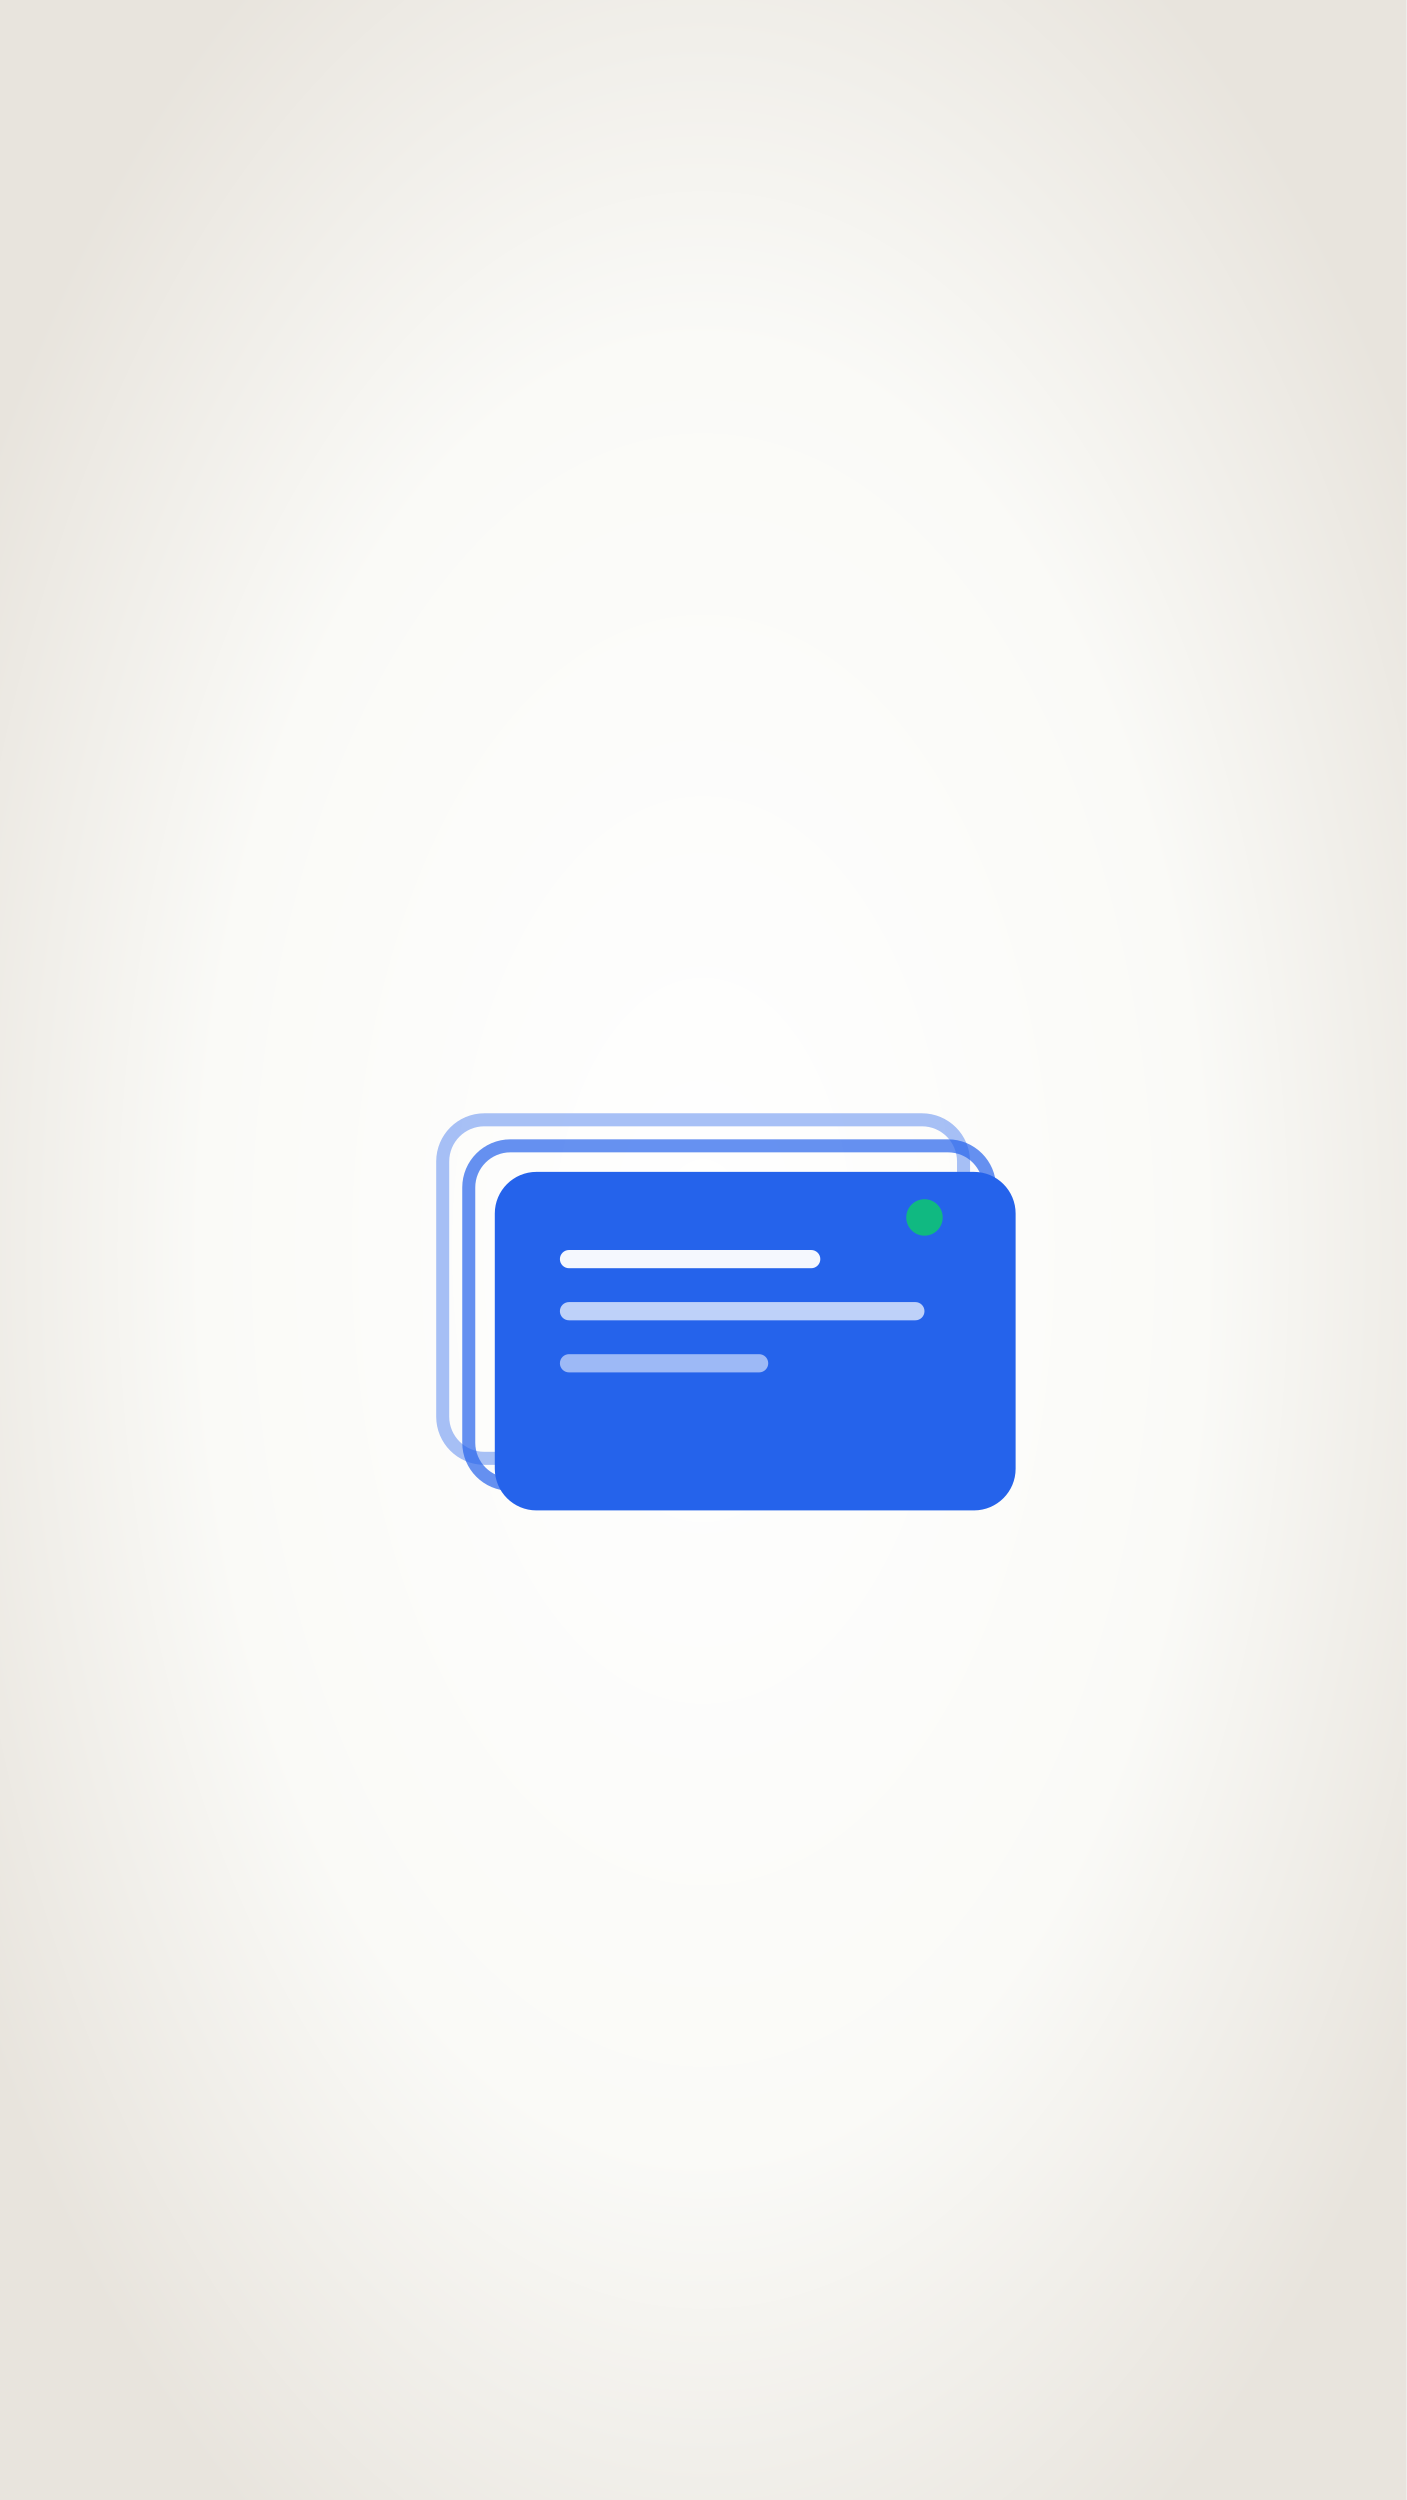
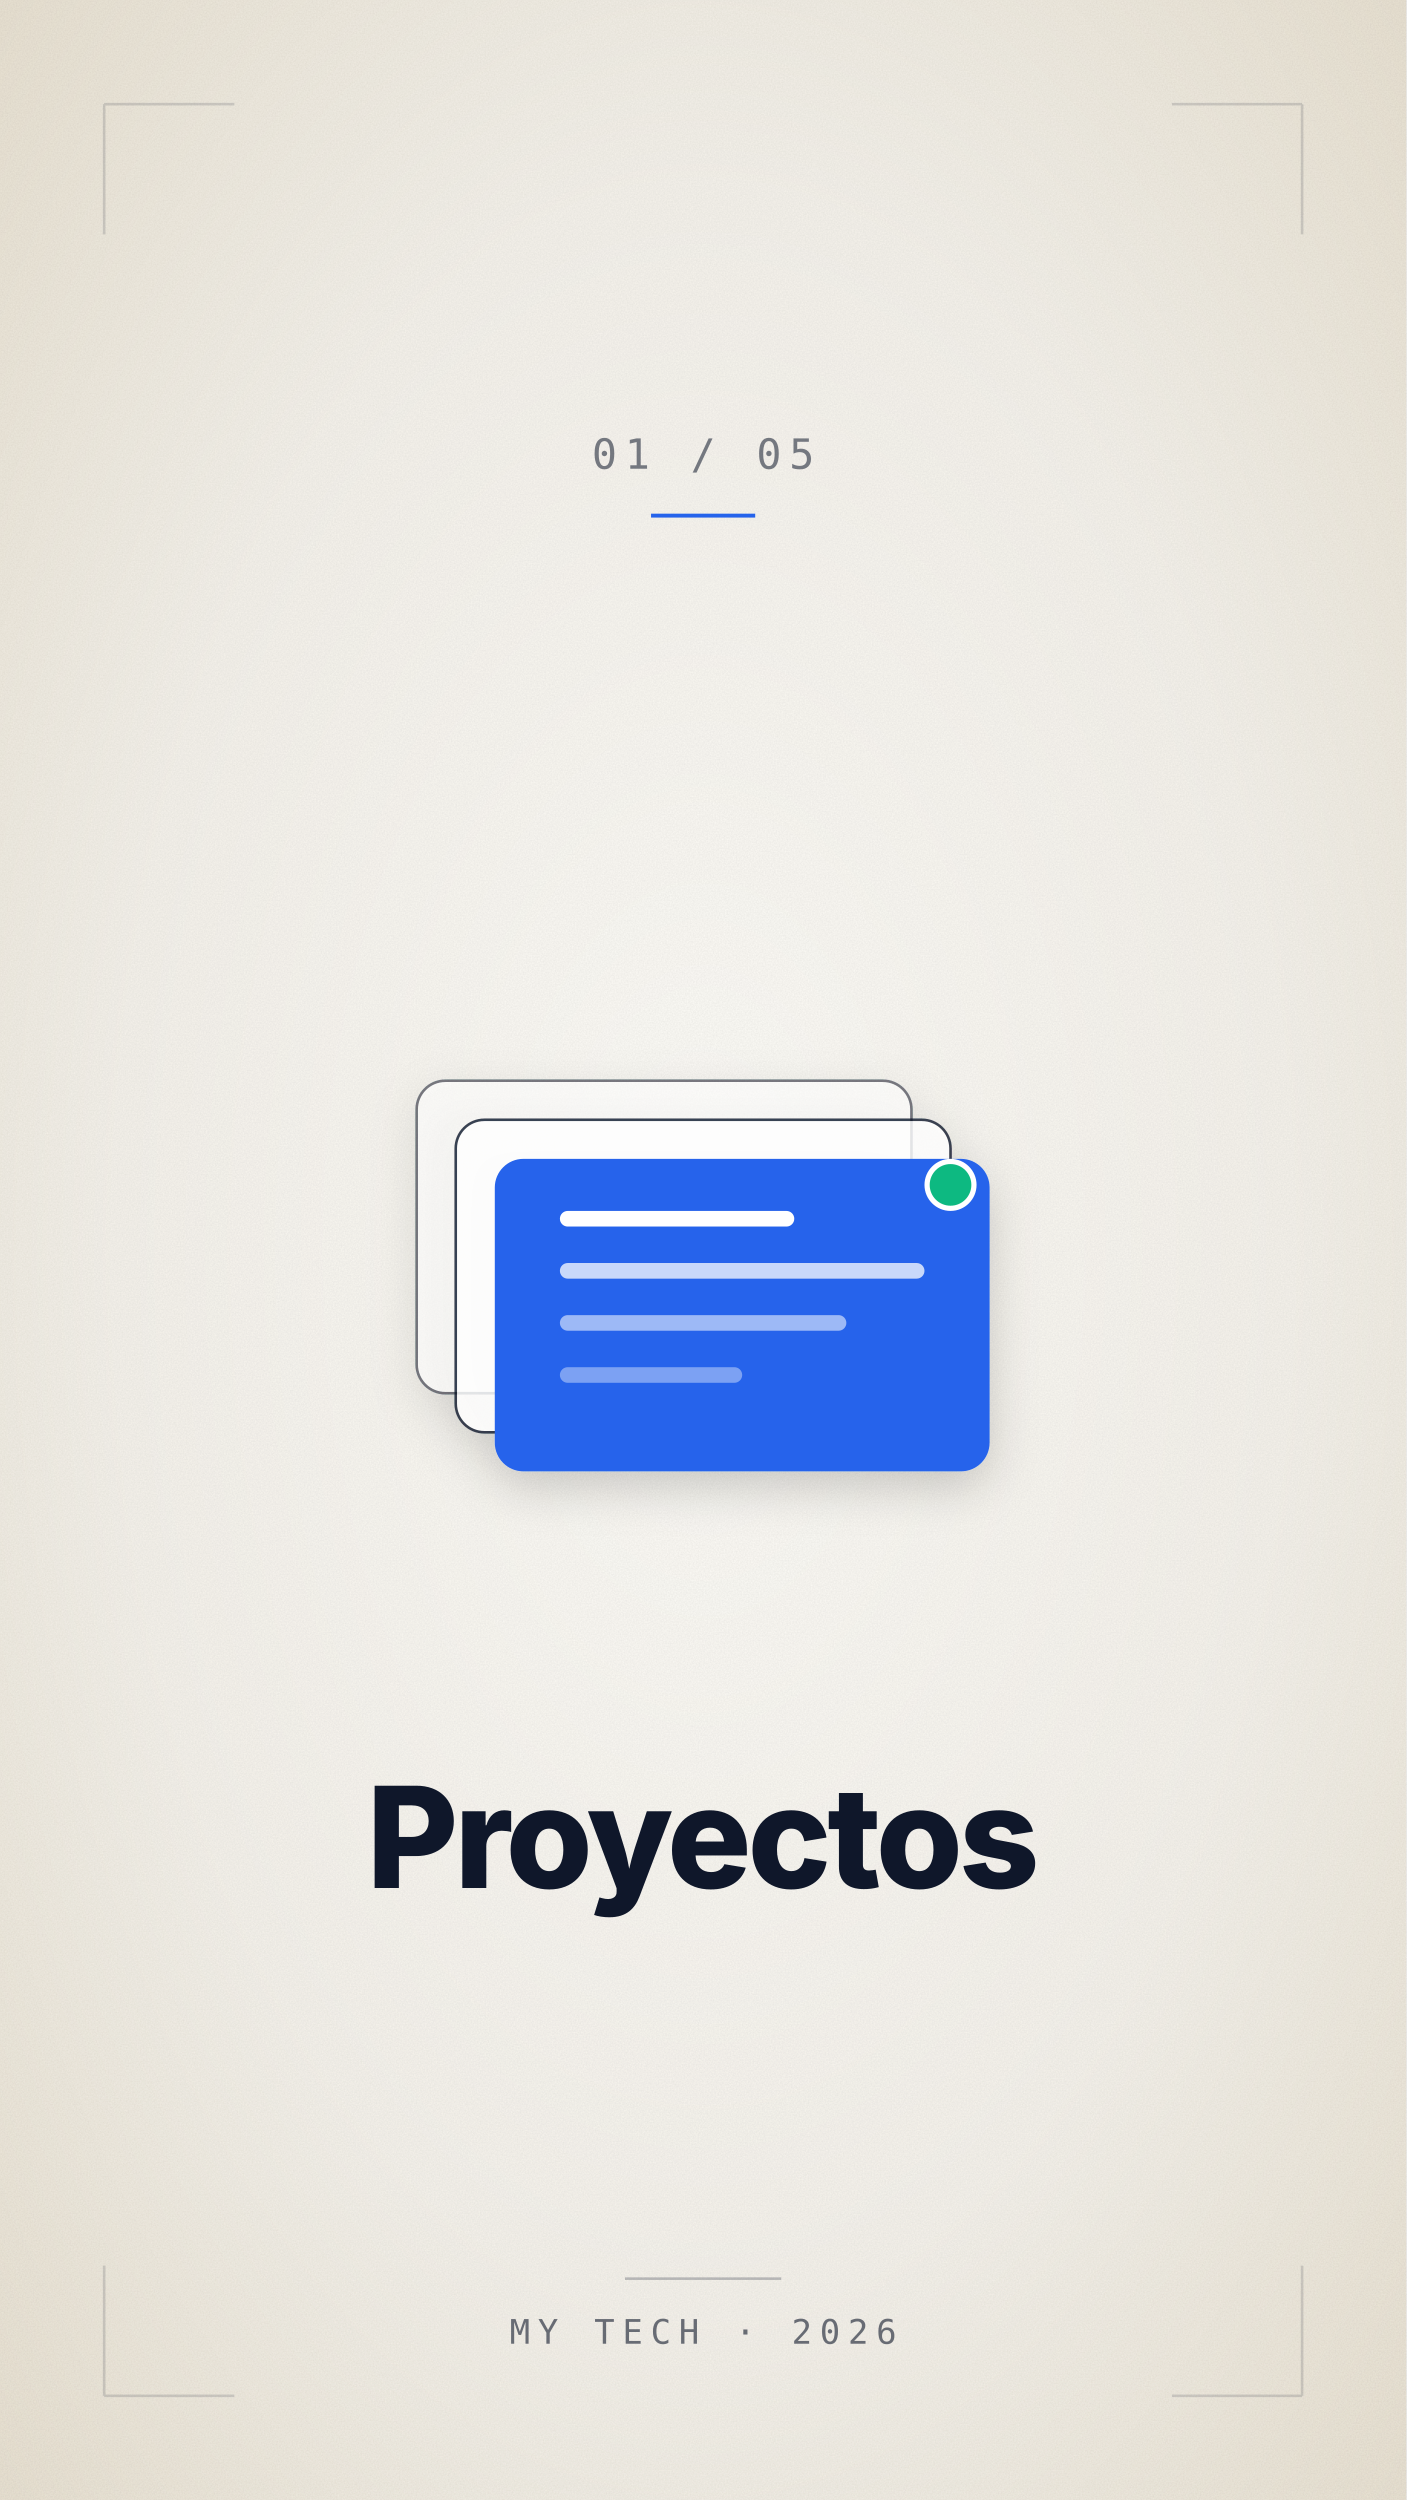
<svg xmlns="http://www.w3.org/2000/svg" viewBox="0 0 1080 1920" width="1080" height="1920">
  <defs>
-     <radialGradient id="bgP" cx="50%" cy="50%" r="60%">
-       <stop offset="0%" stop-color="#FFFFFF" />
-       <stop offset="60%" stop-color="#FAFAF7" />
-       <stop offset="100%" stop-color="#E8E4DD" />
+     <radialGradient id="bgProy" cx="50%" cy="50%" r="70%">
+       <stop offset="0%" stop-color="#FDFCF8" />
+       <stop offset="60%" stop-color="#F5F2EB" />
+       <stop offset="100%" stop-color="#E8E1D2" />
    </radialGradient>
+     <filter id="grain" x="0" y="0" width="100%" height="100%">
+       <feTurbulence type="fractalNoise" baseFrequency="0.85" numOctaves="2" seed="1" stitchTiles="stitch" />
+       <feColorMatrix values="0 0 0 0 0  0 0 0 0 0  0 0 0 0 0  0 0 0 0.06 0" />
+     </filter>
+     <filter id="softShadow" x="-50%" y="-50%" width="200%" height="200%">
+       <feGaussianBlur in="SourceAlpha" stdDeviation="18" />
+       <feOffset dx="0" dy="12" />
+       <feComponentTransfer>
+         <feFuncA type="linear" slope="0.18" />
+       </feComponentTransfer>
+       <feMerge>
+         <feMergeNode />
+         <feMergeNode in="SourceGraphic" />
+       </feMerge>
+     </filter>
  </defs>
-   <rect width="1080" height="1920" fill="url(#bgP)" />
-   <g transform="translate(540, 960)">
-     <rect x="-200" y="-100" width="400" height="260" rx="32" ry="32" fill="none" stroke="#2563EB" stroke-width="10" opacity="0.4" />
-     <rect x="-180" y="-80" width="400" height="260" rx="32" ry="32" fill="none" stroke="#2563EB" stroke-width="10" opacity="0.7" />
-     <rect x="-160" y="-60" width="400" height="260" rx="32" ry="32" fill="#2563EB" />
-     <rect x="-110" y="0" width="200" height="14" rx="7" fill="#FFFFFF" opacity="0.95" />
-     <rect x="-110" y="40" width="280" height="14" rx="7" fill="#FFFFFF" opacity="0.7" />
-     <rect x="-110" y="80" width="160" height="14" rx="7" fill="#FFFFFF" opacity="0.55" />
-     <circle cx="170" cy="-25" r="14" fill="#10B981" />
+   <rect width="1080" height="1920" fill="url(#bgProy)" />
+   <rect width="1080" height="1920" filter="url(#grain)" />
+   <g stroke="#0F172A" stroke-width="2" opacity="0.15" fill="none">
+     <line x1="80" y1="80" x2="180" y2="80" />
+     <line x1="80" y1="80" x2="80" y2="180" />
+     <line x1="900" y1="80" x2="1000" y2="80" />
+     <line x1="1000" y1="80" x2="1000" y2="180" />
+     <line x1="80" y1="1740" x2="80" y2="1840" />
+     <line x1="80" y1="1840" x2="180" y2="1840" />
+     <line x1="1000" y1="1740" x2="1000" y2="1840" />
+     <line x1="900" y1="1840" x2="1000" y2="1840" />
+   </g>
+   <g transform="translate(540, 360)" text-anchor="middle">
+     <text font-family="'JetBrains Mono', monospace" font-size="32" font-weight="500" letter-spacing="6" fill="#0F172A" opacity="0.55">01 / 05</text>
+     <line x1="-40" y1="36" x2="40" y2="36" stroke="#2563EB" stroke-width="3" />
+   </g>
+   <g transform="translate(540, 960)" filter="url(#softShadow)">
+     <rect x="-220" y="-130" width="380" height="240" rx="22" ry="22" fill="#FFFFFF" stroke="#0F172A" stroke-width="2" opacity="0.55" />
+     <rect x="-190" y="-100" width="380" height="240" rx="22" ry="22" fill="#FFFFFF" stroke="#0F172A" stroke-width="2" opacity="0.80" />
+     <rect x="-160" y="-70" width="380" height="240" rx="22" ry="22" fill="#2563EB" />
+     <rect x="-110" y="-30" width="180" height="12" rx="6" fill="#FFFFFF" />
+     <rect x="-110" y="10" width="280" height="12" rx="6" fill="#FFFFFF" opacity="0.75" />
+     <rect x="-110" y="50" width="220" height="12" rx="6" fill="#FFFFFF" opacity="0.55" />
+     <rect x="-110" y="90" width="140" height="12" rx="6" fill="#FFFFFF" opacity="0.40" />
+     <circle cx="190" cy="-50" r="18" fill="#10B981" />
+     <circle cx="190" cy="-50" r="18" fill="none" stroke="#FFFFFF" stroke-width="4" />
+   </g>
+   <g transform="translate(540, 1450)" text-anchor="middle">
+     <text font-family="'Inter Tight', 'Inter', system-ui, sans-serif" font-size="108" font-weight="800" letter-spacing="-3" fill="#0F172A">Proyectos</text>
+   </g>
+   <g transform="translate(540, 1780)" text-anchor="middle">
+     <line x1="-60" y1="-30" x2="60" y2="-30" stroke="#0F172A" stroke-width="2" opacity="0.25" />
+     <text y="20" font-family="'JetBrains Mono', monospace" font-size="26" font-weight="500" letter-spacing="6" fill="#0F172A" opacity="0.60">MY TECH · 2026</text>
  </g>
</svg>
